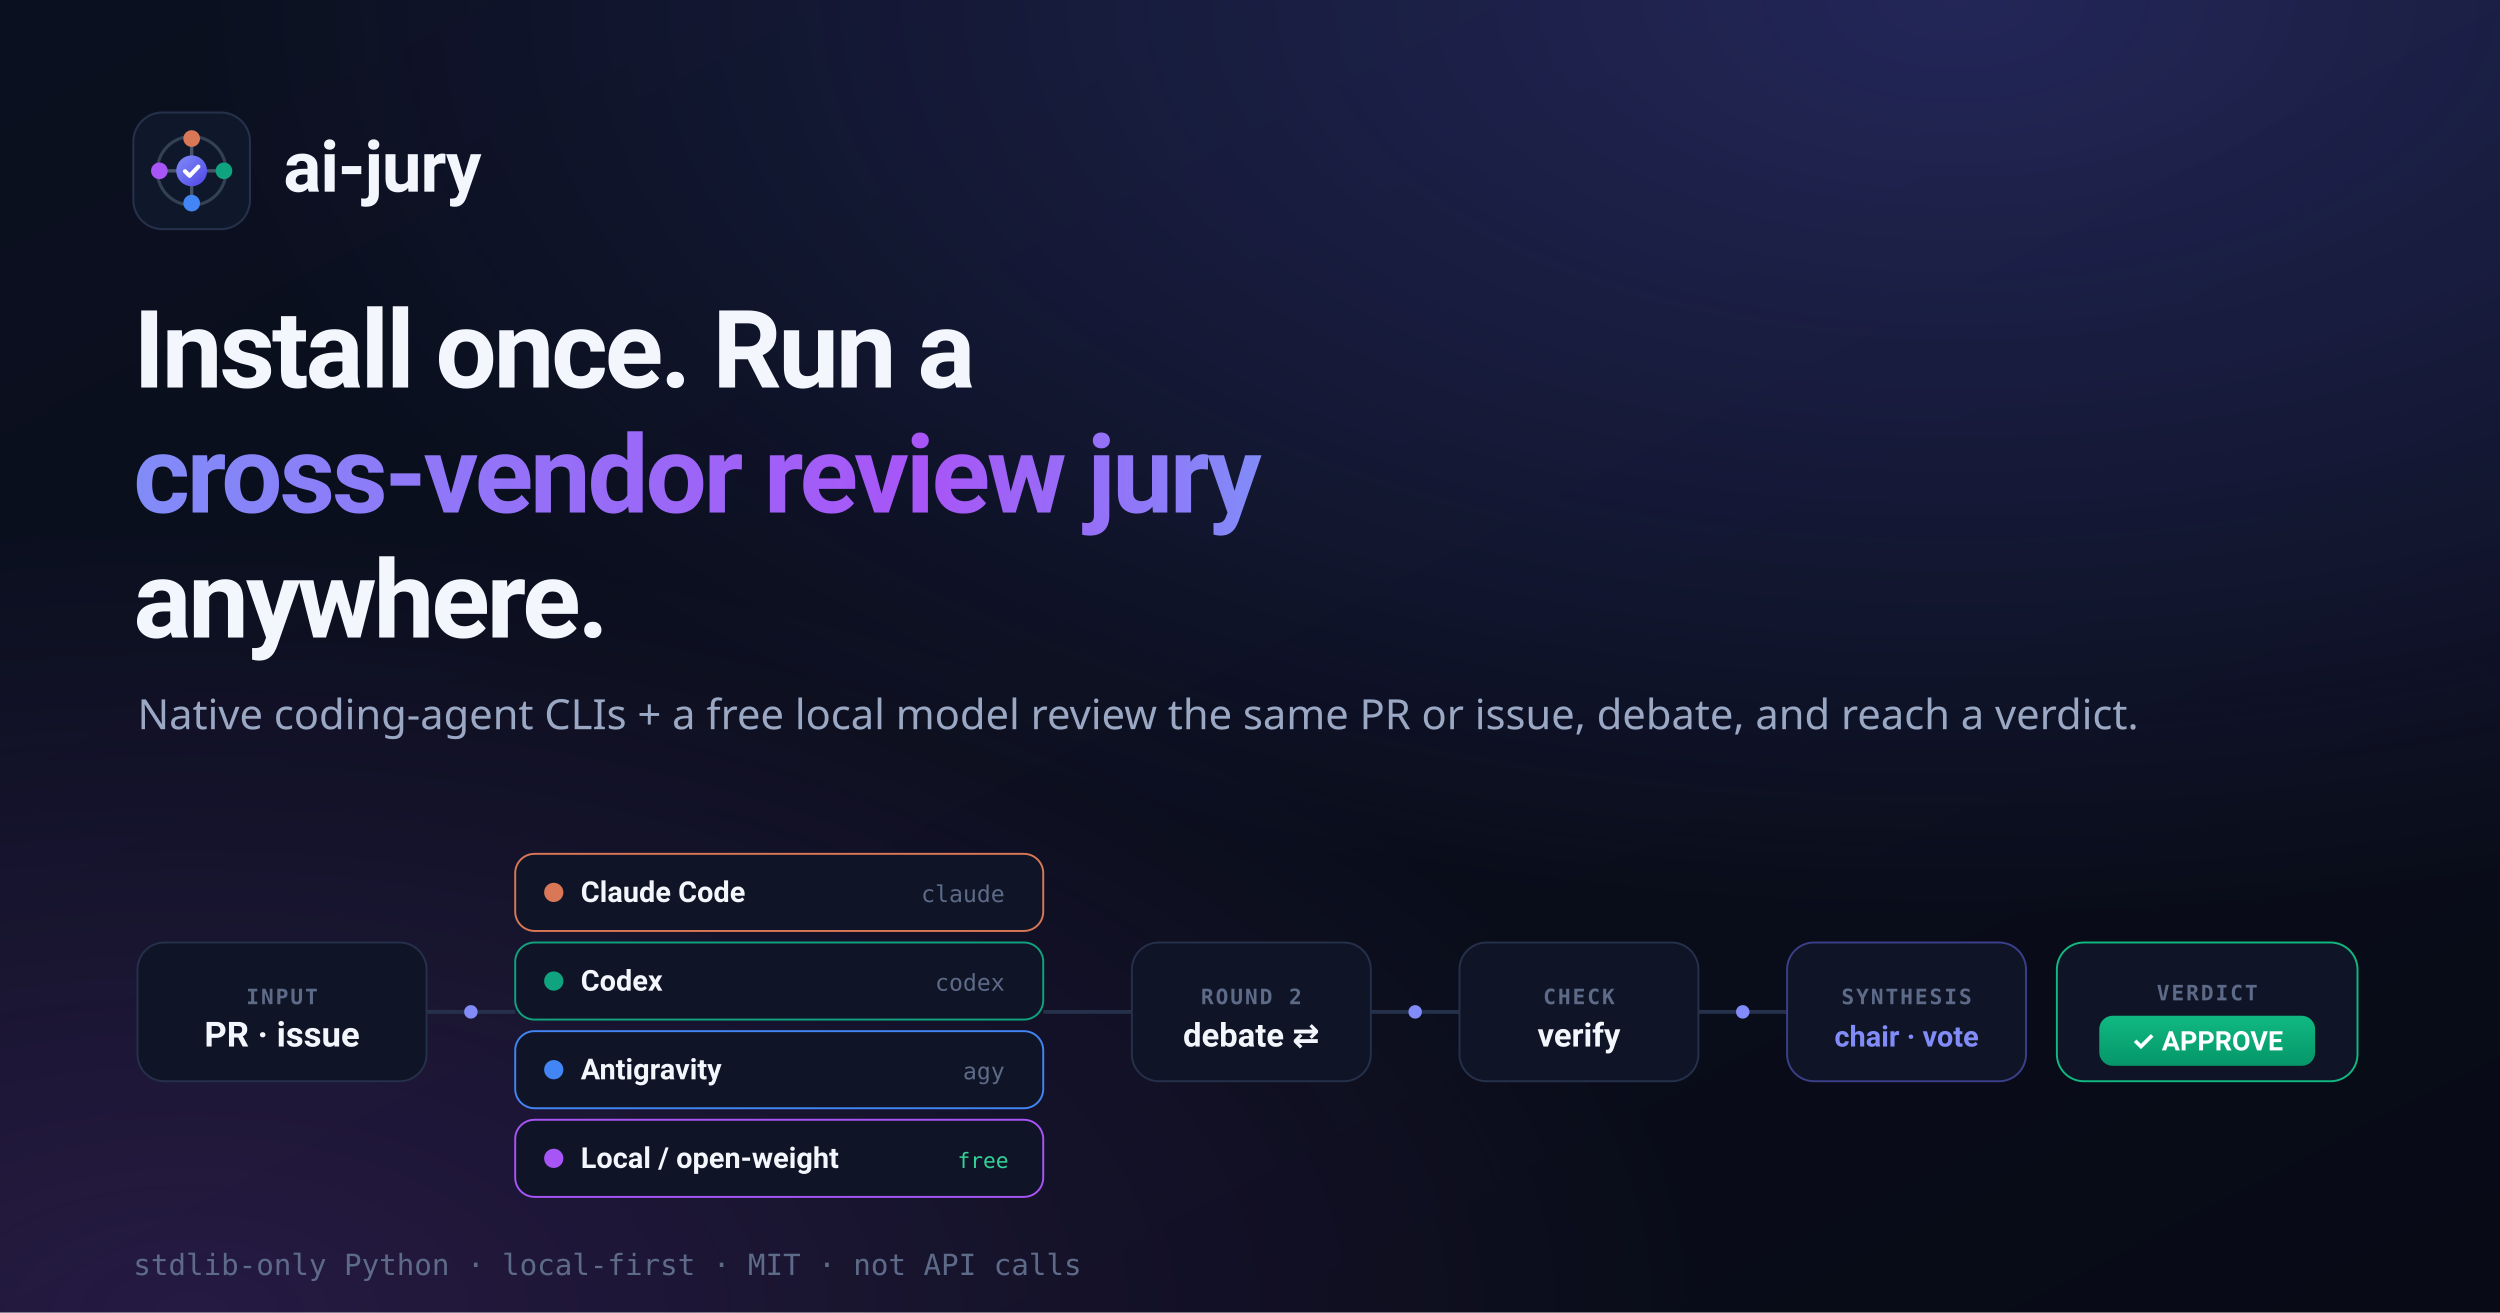
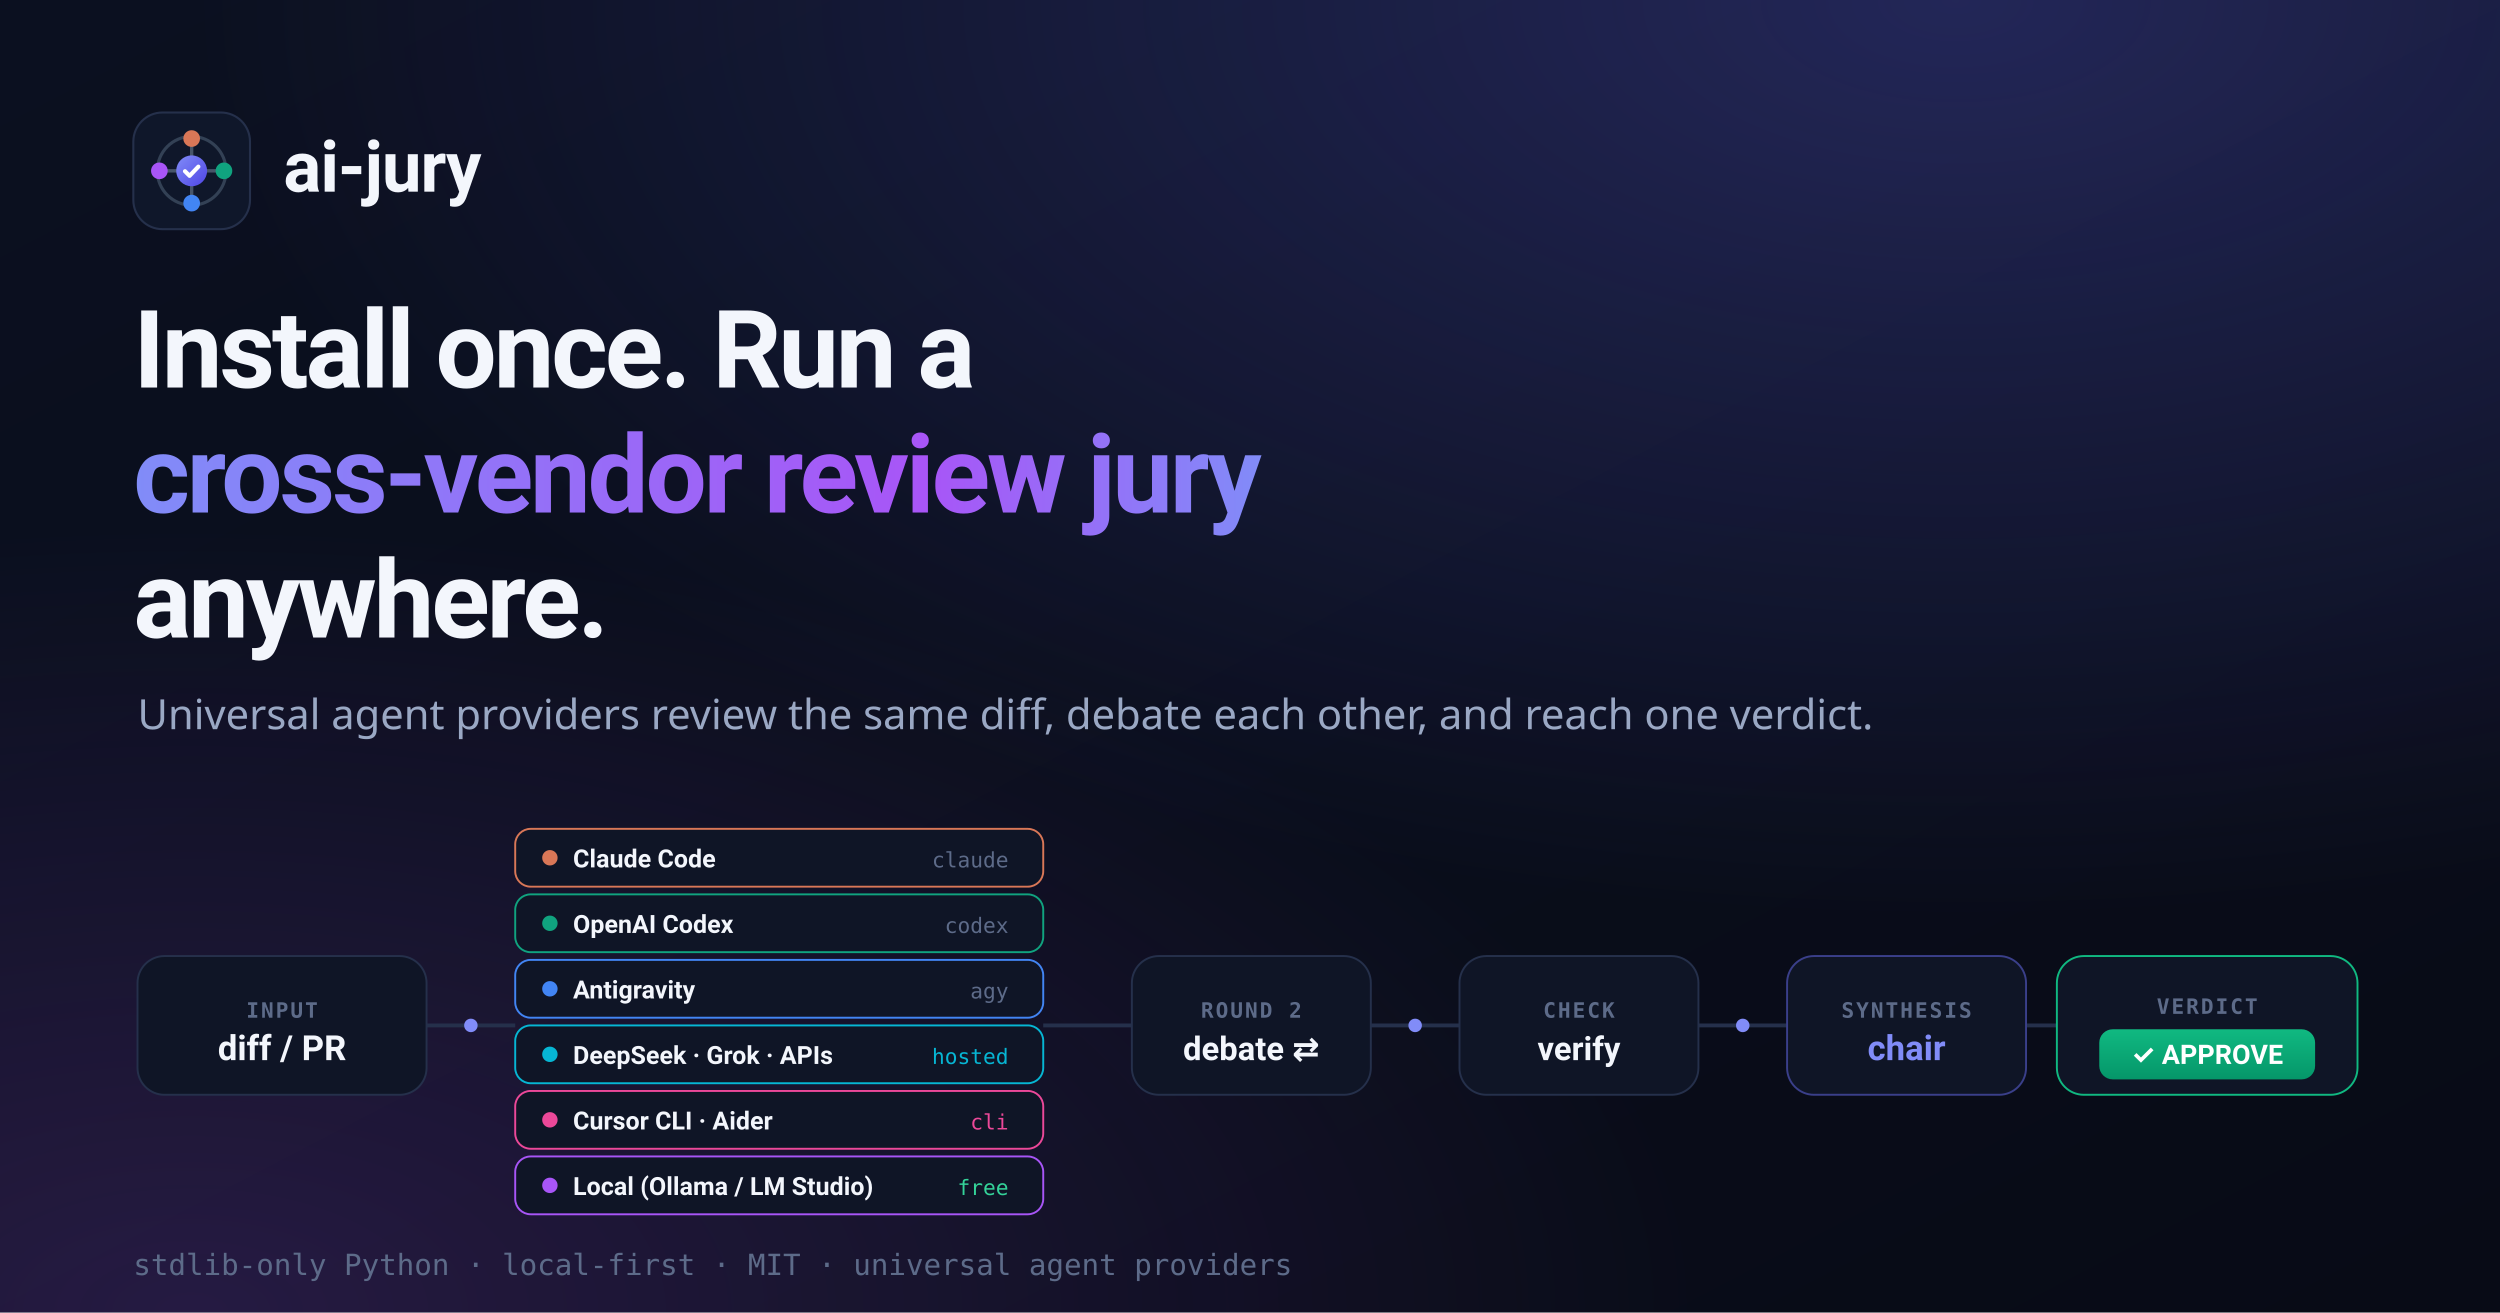
- <svg xmlns="http://www.w3.org/2000/svg" width="1200" height="630" viewBox="0 0 1200 630" font-family="'Space Grotesk', -apple-system, BlinkMacSystemFont, 'Segoe UI', Roboto, sans-serif" role="img" aria-label="ai-jury: a diff enters; four reviewers — Claude Code, Codex, Antigravity, and a free local model — review it, debate, and a chair verifies and synthesizes one verdict.">
+ <svg xmlns="http://www.w3.org/2000/svg" width="1200" height="630" viewBox="0 0 1200 630" font-family="'Space Grotesk', -apple-system, BlinkMacSystemFont, 'Segoe UI', Roboto, sans-serif" role="img" aria-label="ai-jury: a diff enters; universal agent providers — Claude Code, Codex, Antigravity, DeepSeek, Grok, Cursor CLI, and free local models — review it, debate, verify, and reach one verdict.">
  <defs>
    <linearGradient id="bg" x1="0" y1="0" x2="1" y2="1">
      <stop offset="0" stop-color="#0b1020" />
      <stop offset="1" stop-color="#080b16" />
    </linearGradient>
    <radialGradient id="glow" cx="78%" cy="0%" r="70%">
      <stop offset="0" stop-color="#6366f1" stop-opacity="0.28" />
      <stop offset="1" stop-color="#6366f1" stop-opacity="0" />
    </radialGradient>
    <radialGradient id="glow2" cx="8%" cy="100%" r="60%">
      <stop offset="0" stop-color="#a855f7" stop-opacity="0.18" />
      <stop offset="1" stop-color="#a855f7" stop-opacity="0" />
    </radialGradient>
    <linearGradient id="core" x1="0" y1="0" x2="1" y2="1">
      <stop offset="0" stop-color="#818cf8" />
      <stop offset="1" stop-color="#4f46e5" />
    </linearGradient>
    <linearGradient id="verd" x1="0" y1="0" x2="0" y2="1">
      <stop offset="0" stop-color="#10b981" />
      <stop offset="1" stop-color="#059669" />
    </linearGradient>
    <linearGradient id="title" x1="0" y1="0" x2="1" y2="0">
      <stop offset="0" stop-color="#818cf8" />
      <stop offset="0.7" stop-color="#a855f7" />
      <stop offset="1" stop-color="#818cf8" />
    </linearGradient>
  </defs>
  <rect width="1200" height="630" fill="url(#bg)" />
  <rect width="1200" height="630" fill="url(#glow)" />
  <rect width="1200" height="630" fill="url(#glow2)" />
  <g transform="translate(64,54)">
    <rect width="56" height="56" rx="14" fill="#0f172a" stroke="#25304b" />
    <circle cx="28" cy="28" r="16.5" fill="none" stroke="#334155" stroke-width="1.5" />
    <g stroke="#475569" stroke-width="1.6" stroke-linecap="round">
      <line x1="28" y1="28" x2="28" y2="12.5" />
      <line x1="28" y1="28" x2="43.5" y2="28" />
      <line x1="28" y1="28" x2="28" y2="43.5" />
      <line x1="28" y1="28" x2="12.5" y2="28" />
    </g>
    <circle cx="28" cy="12.5" r="4" fill="#d97757" />
    <circle cx="43.5" cy="28" r="4" fill="#10a37f" />
    <circle cx="28" cy="43.5" r="4" fill="#4285f4" />
    <circle cx="12.5" cy="28" r="4" fill="#a855f7" />
    <circle cx="28" cy="28" r="7.4" fill="url(#core)" />
    <path d="M24.8 28.2 L27 30.4 L31.2 26" fill="none" stroke="#fff" stroke-width="2" stroke-linecap="round" stroke-linejoin="round" />
    <text x="72" y="38" fill="#f3f6fc" font-size="34" font-weight="700" letter-spacing="-0.5">ai-jury</text>
  </g>
  <text x="64" y="186" fill="#f3f6fc" font-size="52" font-weight="700" letter-spacing="-1.5">Install once. Run a</text>
  <text x="64" y="246" fill="url(#title)" font-size="52" font-weight="700" letter-spacing="-1.5">cross-vendor review jury</text>
  <text x="64" y="306" fill="#f3f6fc" font-size="52" font-weight="700" letter-spacing="-1.5">anywhere.</text>
-   <text x="66" y="350" fill="#9aa8c4" font-size="20" font-weight="400" font-family="'IBM Plex Sans', sans-serif">Native coding-agent CLIs + a free local model review the same PR or issue, debate, and reach a verdict.</text>
-   <g transform="translate(66,408) scale(0.925)">
+   <text x="66" y="350" fill="#9aa8c4" font-size="20" font-weight="400" font-family="'IBM Plex Sans', sans-serif">Universal agent providers review the same diff, debate each other, and reach one verdict.</text>
+   <g transform="translate(66,396) scale(0.925)">
    <g stroke="#25304b" stroke-width="2" fill="none">
-       <line x1="150" y1="84" x2="196" y2="84" />
-       <line x1="470" y1="84" x2="516" y2="84" />
-       <line x1="640" y1="84" x2="686" y2="84" />
-       <line x1="810" y1="84" x2="856" y2="84" />
+       <line x1="150" y1="104" x2="196" y2="104" />
+       <line x1="470" y1="104" x2="516" y2="104" />
+       <line x1="640" y1="104" x2="686" y2="104" />
+       <line x1="810" y1="104" x2="856" y2="104" />
+       <line x1="980" y1="104" x2="996" y2="104" />
    </g>
-     <circle cx="173" cy="84" r="3.5" fill="#818cf8" />
-     <circle cx="663" cy="84" r="3.5" fill="#818cf8" />
-     <circle cx="833" cy="84" r="3.5" fill="#818cf8" />
-     <rect x="0" y="48" width="150" height="72" rx="14" fill="#0f1526" stroke="#25304b" />
-     <text x="75" y="80" fill="#5d6b89" font-size="11" font-weight="600" letter-spacing="1" text-anchor="middle" font-family="'JetBrains Mono', monospace">INPUT</text>
-     <text x="75" y="102" fill="#f3f6fc" font-size="18" font-weight="600" text-anchor="middle">PR · issue</text>
+     <circle cx="173" cy="104" r="3.5" fill="#818cf8" />
+     <circle cx="663" cy="104" r="3.5" fill="#818cf8" />
+     <circle cx="833" cy="104" r="3.5" fill="#818cf8" />
+     <rect x="0" y="68" width="150" height="72" rx="14" fill="#0f1526" stroke="#25304b" />
+     <text x="75" y="100" fill="#5d6b89" font-size="11" font-weight="600" letter-spacing="1" text-anchor="middle" font-family="'JetBrains Mono', monospace">INPUT</text>
+     <text x="75" y="122" fill="#f3f6fc" font-size="18" font-weight="600" text-anchor="middle">diff / PR</text>
    <g>
-       <rect x="196" y="2" width="274" height="40" rx="10" fill="#0f1526" stroke="#d97757" />
-       <circle cx="216" cy="22" r="5" fill="#d97757" />
-       <text x="230" y="27" fill="#f3f6fc" font-size="15" font-weight="600">Claude Code</text>
-       <text x="450" y="27" fill="#5d6b89" font-size="12" text-anchor="end" font-family="'JetBrains Mono', monospace">claude</text>
-       <rect x="196" y="48" width="274" height="40" rx="10" fill="#0f1526" stroke="#10a37f" />
-       <circle cx="216" cy="68" r="5" fill="#10a37f" />
-       <text x="230" y="73" fill="#f3f6fc" font-size="15" font-weight="600">Codex</text>
-       <text x="450" y="73" fill="#5d6b89" font-size="12" text-anchor="end" font-family="'JetBrains Mono', monospace">codex</text>
-       <rect x="196" y="94" width="274" height="40" rx="10" fill="#0f1526" stroke="#4285f4" />
-       <circle cx="216" cy="114" r="5" fill="#4285f4" />
-       <text x="230" y="119" fill="#f3f6fc" font-size="15" font-weight="600">Antigravity</text>
-       <text x="450" y="119" fill="#5d6b89" font-size="12" text-anchor="end" font-family="'JetBrains Mono', monospace">agy</text>
-       <rect x="196" y="140" width="274" height="40" rx="10" fill="#0f1526" stroke="#a855f7" />
-       <circle cx="216" cy="160" r="5" fill="#a855f7" />
-       <text x="230" y="165" fill="#f3f6fc" font-size="15" font-weight="600">Local / open-weight</text>
-       <text x="452" y="165" fill="#34d399" font-size="11" text-anchor="end" font-family="'JetBrains Mono', monospace">free</text>
+       <rect x="196" y="2" width="274" height="30" rx="8" fill="#0f1526" stroke="#d97757" />
+       <circle cx="214" cy="17" r="4" fill="#d97757" />
+       <text x="226" y="22" fill="#f3f6fc" font-size="13" font-weight="600">Claude Code</text>
+       <text x="452" y="22" fill="#5d6b89" font-size="11" text-anchor="end" font-family="'JetBrains Mono', monospace">claude</text>
+       <rect x="196" y="36" width="274" height="30" rx="8" fill="#0f1526" stroke="#10a37f" />
+       <circle cx="214" cy="51" r="4" fill="#10a37f" />
+       <text x="226" y="56" fill="#f3f6fc" font-size="13" font-weight="600">OpenAI Codex</text>
+       <text x="452" y="56" fill="#5d6b89" font-size="11" text-anchor="end" font-family="'JetBrains Mono', monospace">codex</text>
+       <rect x="196" y="70" width="274" height="30" rx="8" fill="#0f1526" stroke="#4285f4" />
+       <circle cx="214" cy="85" r="4" fill="#4285f4" />
+       <text x="226" y="90" fill="#f3f6fc" font-size="13" font-weight="600">Antigravity</text>
+       <text x="452" y="90" fill="#5d6b89" font-size="11" text-anchor="end" font-family="'JetBrains Mono', monospace">agy</text>
+       <rect x="196" y="104" width="274" height="30" rx="8" fill="#0f1526" stroke="#06b6d4" />
+       <circle cx="214" cy="119" r="4" fill="#06b6d4" />
+       <text x="226" y="124" fill="#f3f6fc" font-size="13" font-weight="600">DeepSeek · Grok · APIs</text>
+       <text x="452" y="124" fill="#06b6d4" font-size="11" text-anchor="end" font-family="'JetBrains Mono', monospace">hosted</text>
+       <rect x="196" y="138" width="274" height="30" rx="8" fill="#0f1526" stroke="#ec4899" />
+       <circle cx="214" cy="153" r="4" fill="#ec4899" />
+       <text x="226" y="158" fill="#f3f6fc" font-size="13" font-weight="600">Cursor CLI · Aider</text>
+       <text x="452" y="158" fill="#ec4899" font-size="11" text-anchor="end" font-family="'JetBrains Mono', monospace">cli</text>
+       <rect x="196" y="172" width="274" height="30" rx="8" fill="#0f1526" stroke="#a855f7" />
+       <circle cx="214" cy="187" r="4" fill="#a855f7" />
+       <text x="226" y="192" fill="#f3f6fc" font-size="13" font-weight="600">Local (Ollama / LM Studio)</text>
+       <text x="452" y="192" fill="#34d399" font-size="11" text-anchor="end" font-family="'JetBrains Mono', monospace">free</text>
    </g>
-     <rect x="516" y="48" width="124" height="72" rx="14" fill="#0f1526" stroke="#25304b" />
-     <text x="578" y="80" fill="#5d6b89" font-size="11" font-weight="600" letter-spacing="1" text-anchor="middle" font-family="'JetBrains Mono', monospace">ROUND 2</text>
-     <text x="578" y="102" fill="#f3f6fc" font-size="17" font-weight="600" text-anchor="middle">debate ⇄</text>
-     <rect x="686" y="48" width="124" height="72" rx="14" fill="#0f1526" stroke="#25304b" />
-     <text x="748" y="80" fill="#5d6b89" font-size="11" font-weight="600" letter-spacing="1" text-anchor="middle" font-family="'JetBrains Mono', monospace">CHECK</text>
-     <text x="748" y="102" fill="#f3f6fc" font-size="17" font-weight="600" text-anchor="middle">verify</text>
-     <rect x="856" y="48" width="124" height="72" rx="14" fill="#0f1526" stroke="#3a3f8a" />
-     <text x="918" y="80" fill="#5d6b89" font-size="11" font-weight="600" letter-spacing="1" text-anchor="middle" font-family="'JetBrains Mono', monospace">SYNTHESIS</text>
-     <text x="918" y="102" fill="#818cf8" font-size="15" font-weight="700" text-anchor="middle">chair · vote</text>
-     <rect x="996" y="48" width="156" height="72" rx="14" fill="#0f1526" stroke="#10b981" />
-     <text x="1074" y="78" fill="#5d6b89" font-size="11" font-weight="600" letter-spacing="1" text-anchor="middle" font-family="'JetBrains Mono', monospace">VERDICT</text>
-     <rect x="1018" y="86" width="112" height="26" rx="7" fill="url(#verd)" />
-     <text x="1074" y="104" fill="#ffffff" font-size="14" font-weight="700" text-anchor="middle">✓ APPROVE</text>
+     <rect x="516" y="68" width="124" height="72" rx="14" fill="#0f1526" stroke="#25304b" />
+     <text x="578" y="100" fill="#5d6b89" font-size="11" font-weight="600" letter-spacing="1" text-anchor="middle" font-family="'JetBrains Mono', monospace">ROUND 2</text>
+     <text x="578" y="122" fill="#f3f6fc" font-size="17" font-weight="600" text-anchor="middle">debate ⇄</text>
+     <rect x="686" y="68" width="124" height="72" rx="14" fill="#0f1526" stroke="#25304b" />
+     <text x="748" y="100" fill="#5d6b89" font-size="11" font-weight="600" letter-spacing="1" text-anchor="middle" font-family="'JetBrains Mono', monospace">CHECK</text>
+     <text x="748" y="122" fill="#f3f6fc" font-size="17" font-weight="600" text-anchor="middle">verify</text>
+     <rect x="856" y="68" width="124" height="72" rx="14" fill="#0f1526" stroke="#3a3f8a" />
+     <text x="918" y="100" fill="#5d6b89" font-size="11" font-weight="600" letter-spacing="1" text-anchor="middle" font-family="'JetBrains Mono', monospace">SYNTHESIS</text>
+     <text x="918" y="122" fill="#818cf8" font-size="18" font-weight="700" text-anchor="middle">chair</text>
+     <rect x="996" y="68" width="156" height="72" rx="14" fill="#0f1526" stroke="#10b981" />
+     <text x="1074" y="98" fill="#5d6b89" font-size="11" font-weight="600" letter-spacing="1" text-anchor="middle" font-family="'JetBrains Mono', monospace">VERDICT</text>
+     <rect x="1018" y="106" width="112" height="26" rx="7" fill="url(#verd)" />
+     <text x="1074" y="124" fill="#ffffff" font-size="14" font-weight="700" text-anchor="middle">✓ APPROVE</text>
  </g>
-   <text x="64" y="612" fill="#5d6b89" font-size="14" font-family="'JetBrains Mono', monospace">stdlib-only Python · local-first · MIT · not API calls</text>
+   <text x="64" y="612" fill="#5d6b89" font-size="14" font-family="'JetBrains Mono', monospace">stdlib-only Python · local-first · MIT · universal agent providers</text>
</svg>
